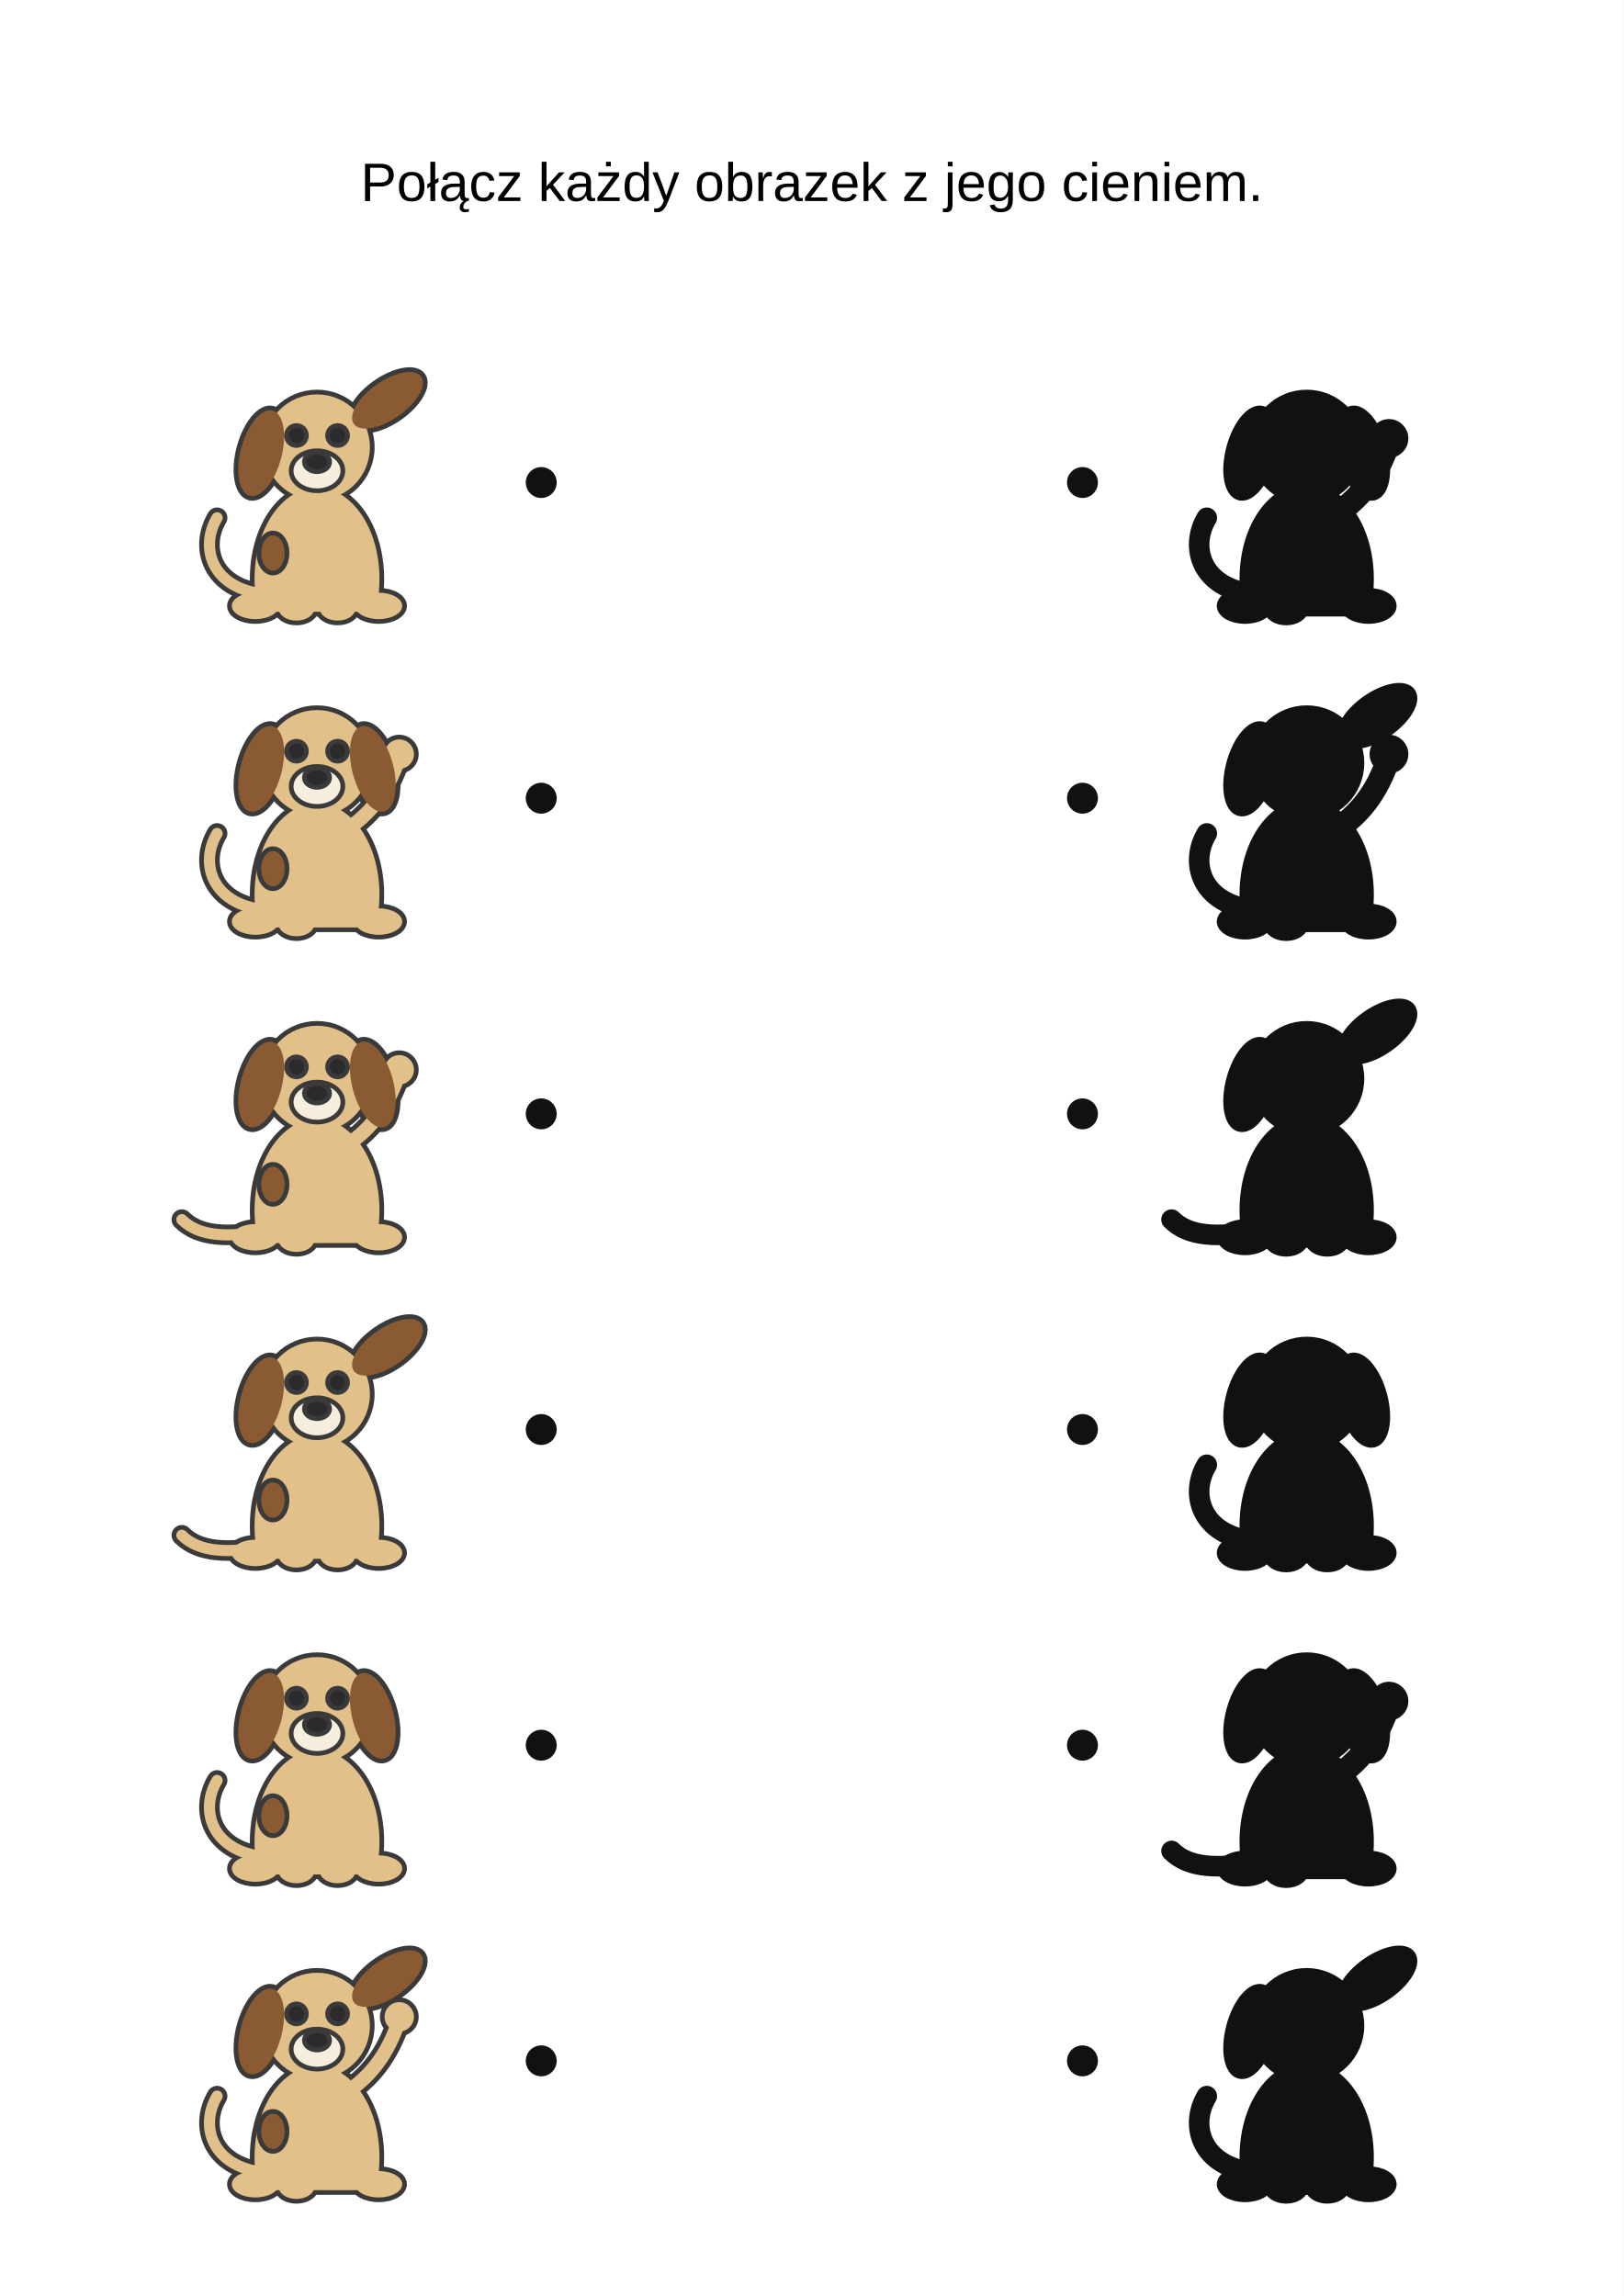
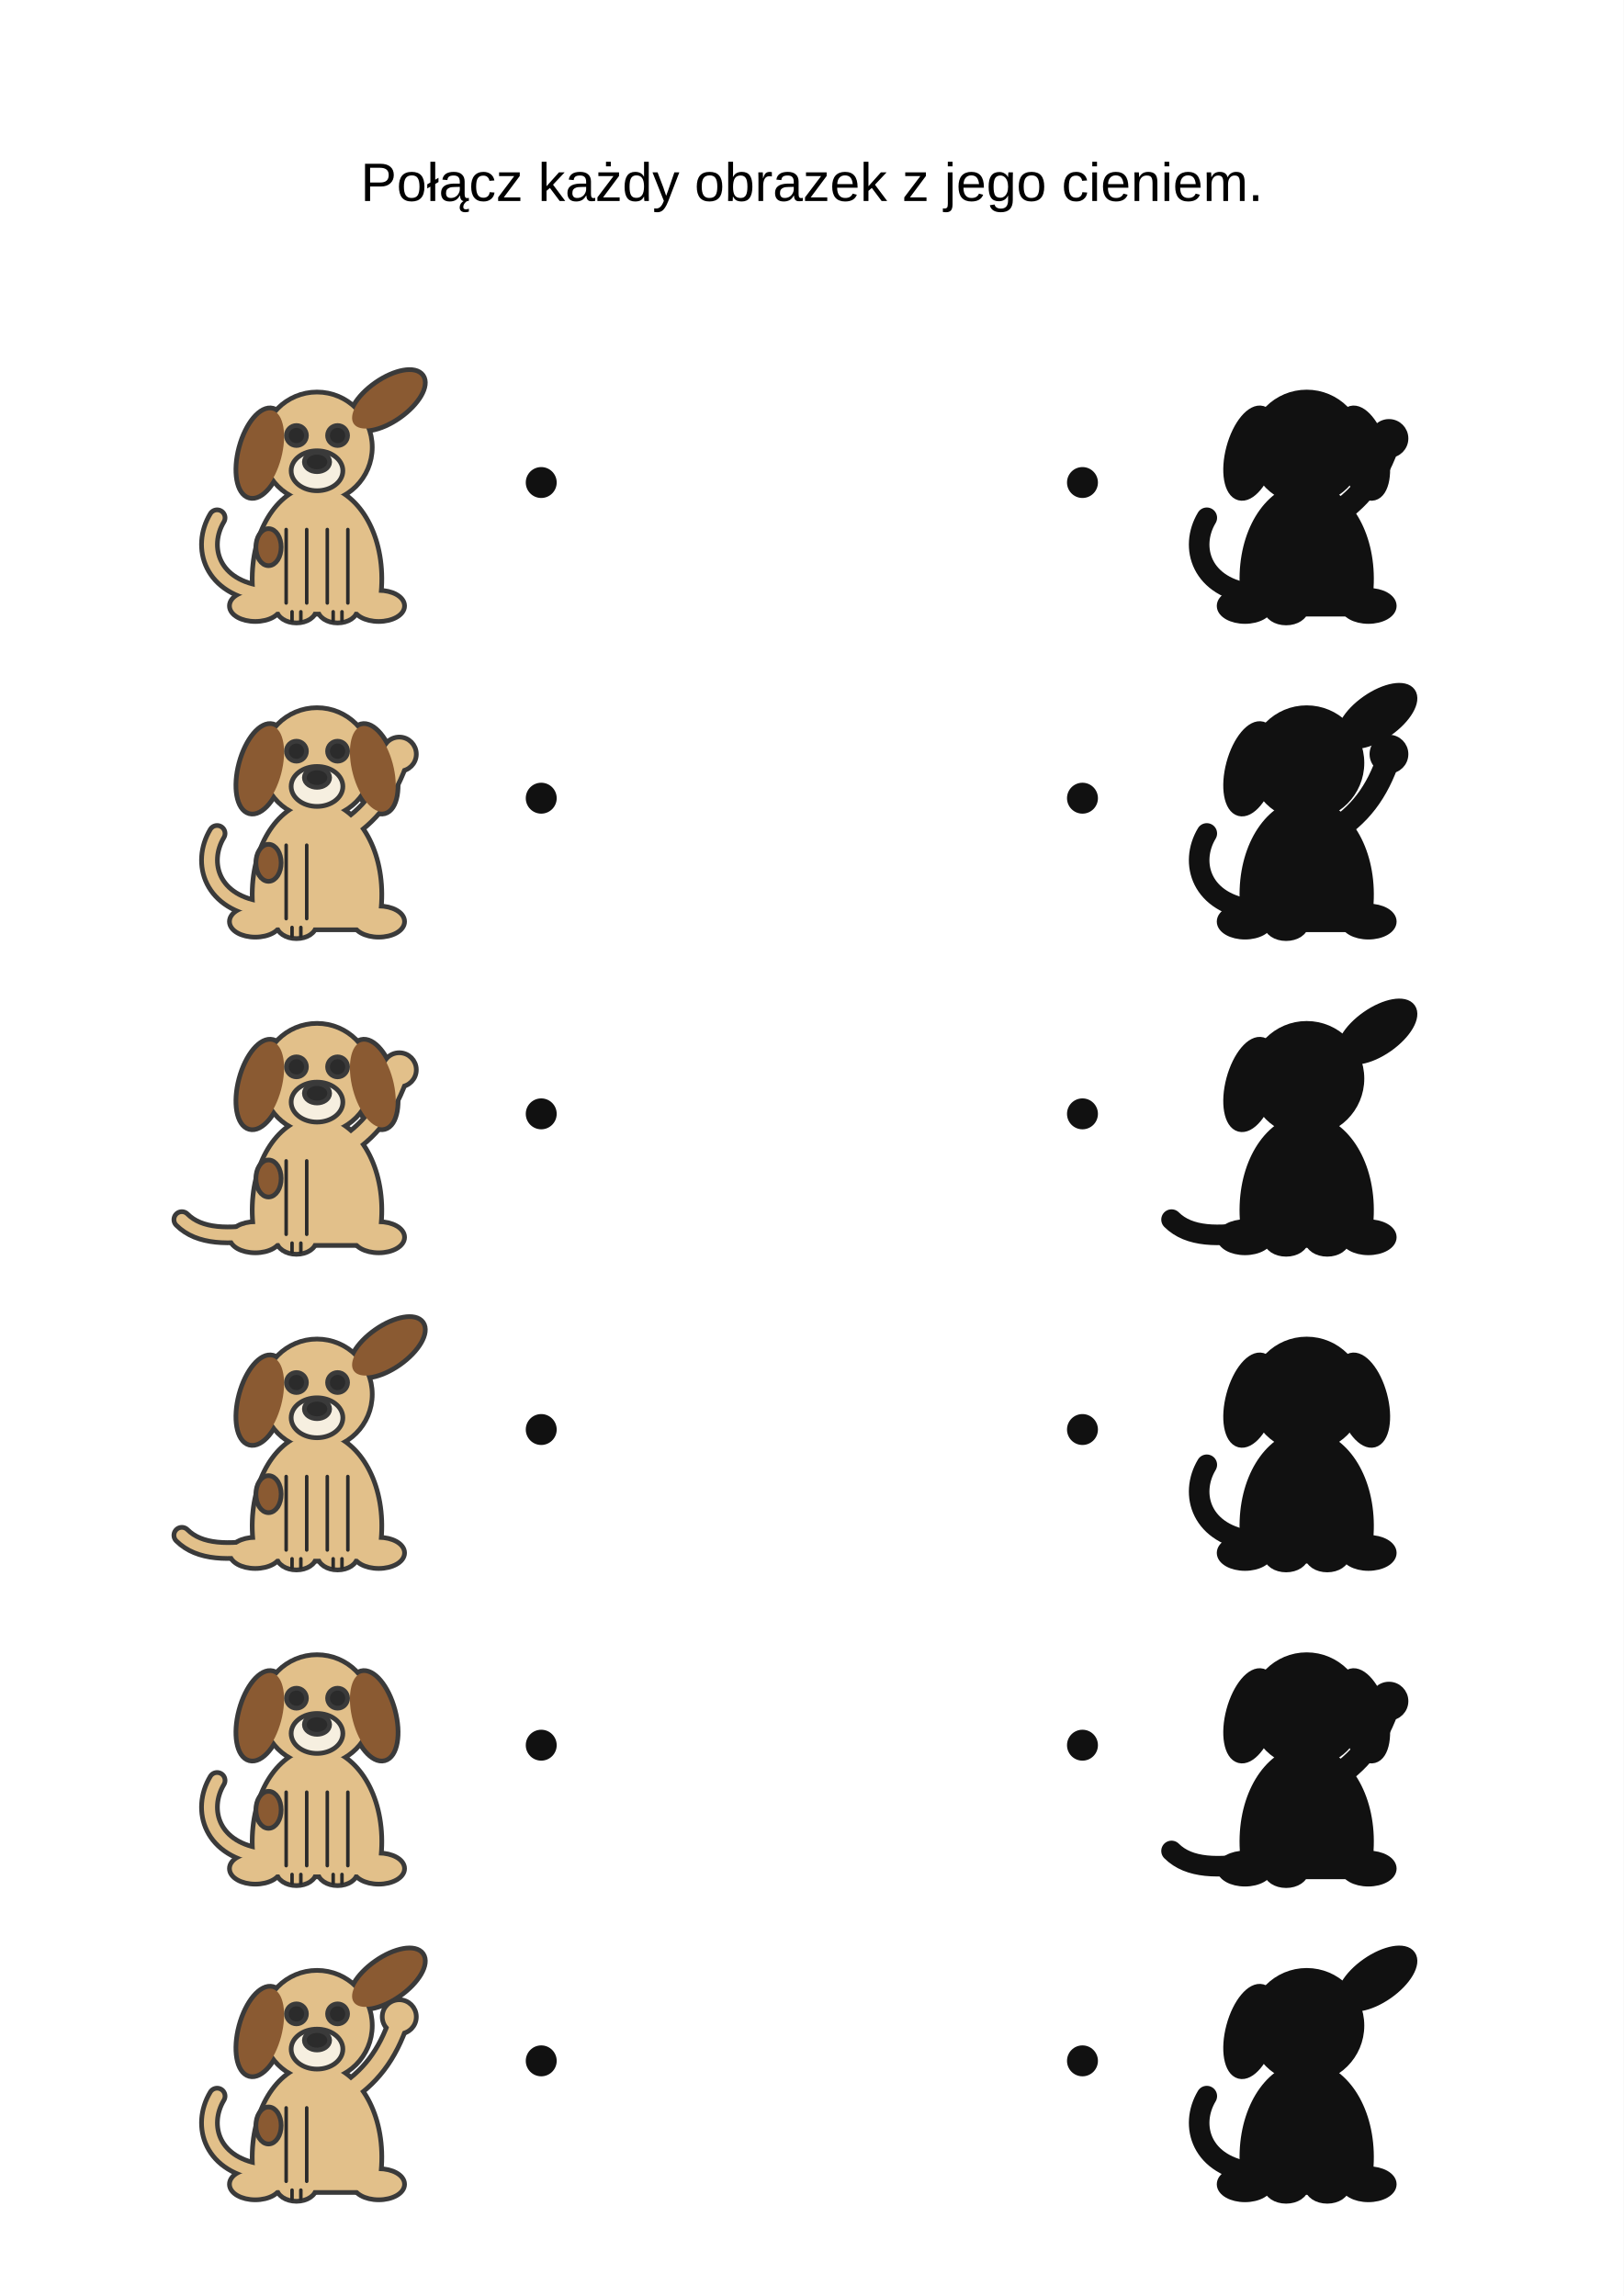
<svg xmlns="http://www.w3.org/2000/svg" width="210mm" height="297mm" viewBox="0 0 210 297">
  <rect x="0" y="0" width="210" height="297" fill="#fff" />
  <text x="105" y="26" font-family="Arial, Helvetica, sans-serif" font-size="7" text-anchor="middle">Połącz każdy obrazek z jego cieniem.</text>
  <g transform="translate(22 43.41667) scale(0.38)">
    <path d="M32 88 C14 86 10 72 16 62" fill="none" stroke="#3a3a3a" stroke-width="7" stroke-linecap="round" stroke-linejoin="round" />
    <ellipse cx="29" cy="92" rx="8" ry="4.5" transform="rotate(0 29 92)" fill="#3a3a3a" stroke="#3a3a3a" stroke-width="3.2" stroke-linejoin="round" />
    <ellipse cx="71" cy="92" rx="8" ry="4.5" transform="rotate(0 71 92)" fill="#3a3a3a" stroke="#3a3a3a" stroke-width="3.2" stroke-linejoin="round" />
    <path d="M30 94 C26 76 32 60 42 54 H58 C68 60 74 76 70 94 Z" fill="#3a3a3a" stroke="#3a3a3a" stroke-width="3.2" stroke-linejoin="round" />
    <path d="M44 64 L43 90" fill="none" stroke="#3a3a3a" stroke-width="7" stroke-linecap="round" stroke-linejoin="round" />
    <ellipse cx="43" cy="93" rx="6" ry="4" transform="rotate(0 43 93)" fill="#3a3a3a" stroke="#3a3a3a" stroke-width="3.2" stroke-linejoin="round" />
    <path d="M56 64 L57 90" fill="none" stroke="#3a3a3a" stroke-width="7" stroke-linecap="round" stroke-linejoin="round" />
    <ellipse cx="57" cy="93" rx="6" ry="4" transform="rotate(0 57 93)" fill="#3a3a3a" stroke="#3a3a3a" stroke-width="3.2" stroke-linejoin="round" />
    <circle cx="50" cy="38" r="18" fill="#3a3a3a" stroke="#3a3a3a" stroke-width="3.2" stroke-linejoin="round" />
    <ellipse cx="31" cy="40" rx="7" ry="15" transform="rotate(15 31 40)" fill="#3a3a3a" stroke="#3a3a3a" stroke-width="3.2" stroke-linejoin="round" />
    <ellipse cx="74" cy="22" rx="6.5" ry="14" transform="rotate(55 74 22)" fill="#3a3a3a" stroke="#3a3a3a" stroke-width="3.2" stroke-linejoin="round" />
    <path d="M32 88 C14 86 10 72 16 62" fill="none" stroke="#e2c08a" stroke-width="3.8" stroke-linecap="round" stroke-linejoin="round" />
    <ellipse cx="29" cy="92" rx="8" ry="4.5" transform="rotate(0 29 92)" fill="#e2c08a" />
    <ellipse cx="71" cy="92" rx="8" ry="4.5" transform="rotate(0 71 92)" fill="#e2c08a" />
    <path d="M30 94 C26 76 32 60 42 54 H58 C68 60 74 76 70 94 Z" fill="#e2c08a" />
    <path d="M44 64 L43 90" fill="none" stroke="#e2c08a" stroke-width="3.8" stroke-linecap="round" stroke-linejoin="round" />
    <ellipse cx="43" cy="93" rx="6" ry="4" transform="rotate(0 43 93)" fill="#e2c08a" />
    <path d="M56 64 L57 90" fill="none" stroke="#e2c08a" stroke-width="3.8" stroke-linecap="round" stroke-linejoin="round" />
    <ellipse cx="57" cy="93" rx="6" ry="4" transform="rotate(0 57 93)" fill="#e2c08a" />
    <circle cx="50" cy="38" r="18" fill="#e2c08a" />
    <ellipse cx="31" cy="40" rx="7" ry="15" transform="rotate(15 31 40)" fill="#8a5a32" />
    <ellipse cx="74" cy="22" rx="6.5" ry="14" transform="rotate(55 74 22)" fill="#8a5a32" />
-     <ellipse cx="35" cy="74" rx="4" ry="6" transform="rotate(0 35 74)" fill="#3a3a3a" stroke="#3a3a3a" stroke-width="3.2" stroke-linejoin="round" />
-     <ellipse cx="35" cy="74" rx="4" ry="6" transform="rotate(0 35 74)" fill="#8a5a32" />
+     <ellipse cx="33.5" cy="72" rx="3.5" ry="5.5" transform="rotate(0 33.5 72)" fill="#3a3a3a" stroke="#3a3a3a" stroke-width="3.2" stroke-linejoin="round" />
+     <ellipse cx="33.5" cy="72" rx="3.5" ry="5.5" transform="rotate(0 33.5 72)" fill="#8a5a32" />
+     <path d="M39.5 66 L39.5 91 M46.5 66 L46.5 91 M41.5 94 L41.5 97 M44.5 94 L44.5 97" fill="none" stroke="#2b2b2b" stroke-width="1.2" stroke-linecap="round" stroke-linejoin="round" />
+     <path d="M53.5 66 L53.5 91 M60.5 66 L60.5 91 M55.5 94 L55.5 97 M58.5 94 L58.5 97" fill="none" stroke="#2b2b2b" stroke-width="1.2" stroke-linecap="round" stroke-linejoin="round" />
    <ellipse cx="50" cy="46" rx="8" ry="6" transform="rotate(0 50 46)" fill="#3a3a3a" stroke="#3a3a3a" stroke-width="3.2" stroke-linejoin="round" />
    <ellipse cx="50" cy="46" rx="8" ry="6" transform="rotate(0 50 46)" fill="#f6efe0" />
    <ellipse cx="50" cy="43" rx="3.5" ry="2.5" transform="rotate(0 50 43)" fill="#3a3a3a" stroke="#3a3a3a" stroke-width="3.2" stroke-linejoin="round" />
    <ellipse cx="50" cy="43" rx="3.5" ry="2.5" transform="rotate(0 50 43)" fill="#2b2b2b" />
    <circle cx="43" cy="34" r="2.6" fill="#3a3a3a" stroke="#3a3a3a" stroke-width="3.2" stroke-linejoin="round" />
    <circle cx="43" cy="34" r="2.6" fill="#2b2b2b" />
    <circle cx="57" cy="34" r="2.6" fill="#3a3a3a" stroke="#3a3a3a" stroke-width="3.2" stroke-linejoin="round" />
    <circle cx="57" cy="34" r="2.6" fill="#2b2b2b" />
  </g>
  <circle cx="70" cy="62.417" r="2" fill="#111" />
  <g transform="translate(150 43.41667) scale(0.38)">
    <path d="M32 88 C14 86 10 72 16 62" fill="none" stroke="#111111" stroke-width="7" stroke-linecap="round" stroke-linejoin="round" />
    <path d="M58 62 C68 56 74 48 78 36" fill="none" stroke="#111111" stroke-width="8" stroke-linecap="round" stroke-linejoin="round" />
    <circle cx="78" cy="35" r="5" fill="#111111" stroke="#111111" stroke-width="3.2" stroke-linejoin="round" />
    <ellipse cx="29" cy="92" rx="8" ry="4.5" transform="rotate(0 29 92)" fill="#111111" stroke="#111111" stroke-width="3.2" stroke-linejoin="round" />
    <ellipse cx="71" cy="92" rx="8" ry="4.5" transform="rotate(0 71 92)" fill="#111111" stroke="#111111" stroke-width="3.2" stroke-linejoin="round" />
    <path d="M30 94 C26 76 32 60 42 54 H58 C68 60 74 76 70 94 Z" fill="#111111" stroke="#111111" stroke-width="3.2" stroke-linejoin="round" />
    <path d="M44 64 L43 90" fill="none" stroke="#111111" stroke-width="7" stroke-linecap="round" stroke-linejoin="round" />
    <ellipse cx="43" cy="93" rx="6" ry="4" transform="rotate(0 43 93)" fill="#111111" stroke="#111111" stroke-width="3.2" stroke-linejoin="round" />
    <circle cx="50" cy="38" r="18" fill="#111111" stroke="#111111" stroke-width="3.2" stroke-linejoin="round" />
    <ellipse cx="31" cy="40" rx="7" ry="15" transform="rotate(15 31 40)" fill="#111111" stroke="#111111" stroke-width="3.2" stroke-linejoin="round" />
    <ellipse cx="69" cy="40" rx="7" ry="15" transform="rotate(-15 69 40)" fill="#111111" stroke="#111111" stroke-width="3.2" stroke-linejoin="round" />
  </g>
  <circle cx="140" cy="62.417" r="2" fill="#111" />
  <g transform="translate(22 84.25) scale(0.38)">
    <path d="M32 88 C14 86 10 72 16 62" fill="none" stroke="#3a3a3a" stroke-width="7" stroke-linecap="round" stroke-linejoin="round" />
    <path d="M58 62 C68 56 74 48 78 36" fill="none" stroke="#3a3a3a" stroke-width="8" stroke-linecap="round" stroke-linejoin="round" />
    <circle cx="78" cy="35" r="5" fill="#3a3a3a" stroke="#3a3a3a" stroke-width="3.2" stroke-linejoin="round" />
    <ellipse cx="29" cy="92" rx="8" ry="4.5" transform="rotate(0 29 92)" fill="#3a3a3a" stroke="#3a3a3a" stroke-width="3.2" stroke-linejoin="round" />
    <ellipse cx="71" cy="92" rx="8" ry="4.5" transform="rotate(0 71 92)" fill="#3a3a3a" stroke="#3a3a3a" stroke-width="3.2" stroke-linejoin="round" />
    <path d="M30 94 C26 76 32 60 42 54 H58 C68 60 74 76 70 94 Z" fill="#3a3a3a" stroke="#3a3a3a" stroke-width="3.2" stroke-linejoin="round" />
    <path d="M44 64 L43 90" fill="none" stroke="#3a3a3a" stroke-width="7" stroke-linecap="round" stroke-linejoin="round" />
    <ellipse cx="43" cy="93" rx="6" ry="4" transform="rotate(0 43 93)" fill="#3a3a3a" stroke="#3a3a3a" stroke-width="3.2" stroke-linejoin="round" />
    <circle cx="50" cy="38" r="18" fill="#3a3a3a" stroke="#3a3a3a" stroke-width="3.2" stroke-linejoin="round" />
    <ellipse cx="31" cy="40" rx="7" ry="15" transform="rotate(15 31 40)" fill="#3a3a3a" stroke="#3a3a3a" stroke-width="3.2" stroke-linejoin="round" />
    <ellipse cx="69" cy="40" rx="7" ry="15" transform="rotate(-15 69 40)" fill="#3a3a3a" stroke="#3a3a3a" stroke-width="3.2" stroke-linejoin="round" />
    <path d="M32 88 C14 86 10 72 16 62" fill="none" stroke="#e2c08a" stroke-width="3.8" stroke-linecap="round" stroke-linejoin="round" />
    <path d="M58 62 C68 56 74 48 78 36" fill="none" stroke="#e2c08a" stroke-width="4.8" stroke-linecap="round" stroke-linejoin="round" />
    <circle cx="78" cy="35" r="5" fill="#e2c08a" />
    <ellipse cx="29" cy="92" rx="8" ry="4.5" transform="rotate(0 29 92)" fill="#e2c08a" />
    <ellipse cx="71" cy="92" rx="8" ry="4.5" transform="rotate(0 71 92)" fill="#e2c08a" />
    <path d="M30 94 C26 76 32 60 42 54 H58 C68 60 74 76 70 94 Z" fill="#e2c08a" />
    <path d="M44 64 L43 90" fill="none" stroke="#e2c08a" stroke-width="3.8" stroke-linecap="round" stroke-linejoin="round" />
    <ellipse cx="43" cy="93" rx="6" ry="4" transform="rotate(0 43 93)" fill="#e2c08a" />
    <circle cx="50" cy="38" r="18" fill="#e2c08a" />
    <ellipse cx="31" cy="40" rx="7" ry="15" transform="rotate(15 31 40)" fill="#8a5a32" />
    <ellipse cx="69" cy="40" rx="7" ry="15" transform="rotate(-15 69 40)" fill="#8a5a32" />
-     <ellipse cx="35" cy="74" rx="4" ry="6" transform="rotate(0 35 74)" fill="#3a3a3a" stroke="#3a3a3a" stroke-width="3.2" stroke-linejoin="round" />
-     <ellipse cx="35" cy="74" rx="4" ry="6" transform="rotate(0 35 74)" fill="#8a5a32" />
+     <ellipse cx="33.5" cy="72" rx="3.5" ry="5.5" transform="rotate(0 33.5 72)" fill="#3a3a3a" stroke="#3a3a3a" stroke-width="3.2" stroke-linejoin="round" />
+     <ellipse cx="33.5" cy="72" rx="3.5" ry="5.5" transform="rotate(0 33.5 72)" fill="#8a5a32" />
+     <path d="M39.5 66 L39.5 91 M46.5 66 L46.5 91 M41.5 94 L41.5 97 M44.5 94 L44.5 97" fill="none" stroke="#2b2b2b" stroke-width="1.2" stroke-linecap="round" stroke-linejoin="round" />
    <ellipse cx="50" cy="46" rx="8" ry="6" transform="rotate(0 50 46)" fill="#3a3a3a" stroke="#3a3a3a" stroke-width="3.2" stroke-linejoin="round" />
    <ellipse cx="50" cy="46" rx="8" ry="6" transform="rotate(0 50 46)" fill="#f6efe0" />
    <ellipse cx="50" cy="43" rx="3.5" ry="2.5" transform="rotate(0 50 43)" fill="#3a3a3a" stroke="#3a3a3a" stroke-width="3.2" stroke-linejoin="round" />
    <ellipse cx="50" cy="43" rx="3.5" ry="2.5" transform="rotate(0 50 43)" fill="#2b2b2b" />
    <circle cx="43" cy="34" r="2.6" fill="#3a3a3a" stroke="#3a3a3a" stroke-width="3.2" stroke-linejoin="round" />
    <circle cx="43" cy="34" r="2.6" fill="#2b2b2b" />
    <circle cx="57" cy="34" r="2.6" fill="#3a3a3a" stroke="#3a3a3a" stroke-width="3.2" stroke-linejoin="round" />
    <circle cx="57" cy="34" r="2.6" fill="#2b2b2b" />
  </g>
  <circle cx="70" cy="103.25" r="2" fill="#111" />
  <g transform="translate(150 84.25) scale(0.38)">
    <path d="M32 88 C14 86 10 72 16 62" fill="none" stroke="#111111" stroke-width="7" stroke-linecap="round" stroke-linejoin="round" />
    <path d="M58 62 C68 56 74 48 78 36" fill="none" stroke="#111111" stroke-width="8" stroke-linecap="round" stroke-linejoin="round" />
    <circle cx="78" cy="35" r="5" fill="#111111" stroke="#111111" stroke-width="3.2" stroke-linejoin="round" />
    <ellipse cx="29" cy="92" rx="8" ry="4.5" transform="rotate(0 29 92)" fill="#111111" stroke="#111111" stroke-width="3.2" stroke-linejoin="round" />
    <ellipse cx="71" cy="92" rx="8" ry="4.5" transform="rotate(0 71 92)" fill="#111111" stroke="#111111" stroke-width="3.2" stroke-linejoin="round" />
    <path d="M30 94 C26 76 32 60 42 54 H58 C68 60 74 76 70 94 Z" fill="#111111" stroke="#111111" stroke-width="3.2" stroke-linejoin="round" />
    <path d="M44 64 L43 90" fill="none" stroke="#111111" stroke-width="7" stroke-linecap="round" stroke-linejoin="round" />
    <ellipse cx="43" cy="93" rx="6" ry="4" transform="rotate(0 43 93)" fill="#111111" stroke="#111111" stroke-width="3.2" stroke-linejoin="round" />
    <circle cx="50" cy="38" r="18" fill="#111111" stroke="#111111" stroke-width="3.2" stroke-linejoin="round" />
    <ellipse cx="31" cy="40" rx="7" ry="15" transform="rotate(15 31 40)" fill="#111111" stroke="#111111" stroke-width="3.2" stroke-linejoin="round" />
    <ellipse cx="74" cy="22" rx="6.5" ry="14" transform="rotate(55 74 22)" fill="#111111" stroke="#111111" stroke-width="3.2" stroke-linejoin="round" />
  </g>
  <circle cx="140" cy="103.25" r="2" fill="#111" />
  <g transform="translate(22 125.0833) scale(0.38)">
    <path d="M32 90 C20 92 10 92 4 86" fill="none" stroke="#3a3a3a" stroke-width="7" stroke-linecap="round" stroke-linejoin="round" />
    <path d="M58 62 C68 56 74 48 78 36" fill="none" stroke="#3a3a3a" stroke-width="8" stroke-linecap="round" stroke-linejoin="round" />
    <circle cx="78" cy="35" r="5" fill="#3a3a3a" stroke="#3a3a3a" stroke-width="3.2" stroke-linejoin="round" />
    <ellipse cx="29" cy="92" rx="8" ry="4.5" transform="rotate(0 29 92)" fill="#3a3a3a" stroke="#3a3a3a" stroke-width="3.2" stroke-linejoin="round" />
    <ellipse cx="71" cy="92" rx="8" ry="4.5" transform="rotate(0 71 92)" fill="#3a3a3a" stroke="#3a3a3a" stroke-width="3.2" stroke-linejoin="round" />
    <path d="M30 94 C26 76 32 60 42 54 H58 C68 60 74 76 70 94 Z" fill="#3a3a3a" stroke="#3a3a3a" stroke-width="3.2" stroke-linejoin="round" />
    <path d="M44 64 L43 90" fill="none" stroke="#3a3a3a" stroke-width="7" stroke-linecap="round" stroke-linejoin="round" />
    <ellipse cx="43" cy="93" rx="6" ry="4" transform="rotate(0 43 93)" fill="#3a3a3a" stroke="#3a3a3a" stroke-width="3.2" stroke-linejoin="round" />
    <circle cx="50" cy="38" r="18" fill="#3a3a3a" stroke="#3a3a3a" stroke-width="3.2" stroke-linejoin="round" />
    <ellipse cx="31" cy="40" rx="7" ry="15" transform="rotate(15 31 40)" fill="#3a3a3a" stroke="#3a3a3a" stroke-width="3.2" stroke-linejoin="round" />
    <ellipse cx="69" cy="40" rx="7" ry="15" transform="rotate(-15 69 40)" fill="#3a3a3a" stroke="#3a3a3a" stroke-width="3.2" stroke-linejoin="round" />
    <path d="M32 90 C20 92 10 92 4 86" fill="none" stroke="#e2c08a" stroke-width="3.8" stroke-linecap="round" stroke-linejoin="round" />
    <path d="M58 62 C68 56 74 48 78 36" fill="none" stroke="#e2c08a" stroke-width="4.8" stroke-linecap="round" stroke-linejoin="round" />
    <circle cx="78" cy="35" r="5" fill="#e2c08a" />
    <ellipse cx="29" cy="92" rx="8" ry="4.5" transform="rotate(0 29 92)" fill="#e2c08a" />
    <ellipse cx="71" cy="92" rx="8" ry="4.5" transform="rotate(0 71 92)" fill="#e2c08a" />
    <path d="M30 94 C26 76 32 60 42 54 H58 C68 60 74 76 70 94 Z" fill="#e2c08a" />
    <path d="M44 64 L43 90" fill="none" stroke="#e2c08a" stroke-width="3.8" stroke-linecap="round" stroke-linejoin="round" />
    <ellipse cx="43" cy="93" rx="6" ry="4" transform="rotate(0 43 93)" fill="#e2c08a" />
    <circle cx="50" cy="38" r="18" fill="#e2c08a" />
    <ellipse cx="31" cy="40" rx="7" ry="15" transform="rotate(15 31 40)" fill="#8a5a32" />
    <ellipse cx="69" cy="40" rx="7" ry="15" transform="rotate(-15 69 40)" fill="#8a5a32" />
-     <ellipse cx="35" cy="74" rx="4" ry="6" transform="rotate(0 35 74)" fill="#3a3a3a" stroke="#3a3a3a" stroke-width="3.2" stroke-linejoin="round" />
-     <ellipse cx="35" cy="74" rx="4" ry="6" transform="rotate(0 35 74)" fill="#8a5a32" />
+     <ellipse cx="33.5" cy="72" rx="3.5" ry="5.5" transform="rotate(0 33.5 72)" fill="#3a3a3a" stroke="#3a3a3a" stroke-width="3.2" stroke-linejoin="round" />
+     <ellipse cx="33.5" cy="72" rx="3.5" ry="5.5" transform="rotate(0 33.5 72)" fill="#8a5a32" />
+     <path d="M39.5 66 L39.5 91 M46.5 66 L46.5 91 M41.5 94 L41.5 97 M44.5 94 L44.5 97" fill="none" stroke="#2b2b2b" stroke-width="1.2" stroke-linecap="round" stroke-linejoin="round" />
    <ellipse cx="50" cy="46" rx="8" ry="6" transform="rotate(0 50 46)" fill="#3a3a3a" stroke="#3a3a3a" stroke-width="3.2" stroke-linejoin="round" />
    <ellipse cx="50" cy="46" rx="8" ry="6" transform="rotate(0 50 46)" fill="#f6efe0" />
    <ellipse cx="50" cy="43" rx="3.5" ry="2.5" transform="rotate(0 50 43)" fill="#3a3a3a" stroke="#3a3a3a" stroke-width="3.2" stroke-linejoin="round" />
    <ellipse cx="50" cy="43" rx="3.5" ry="2.5" transform="rotate(0 50 43)" fill="#2b2b2b" />
    <circle cx="43" cy="34" r="2.6" fill="#3a3a3a" stroke="#3a3a3a" stroke-width="3.2" stroke-linejoin="round" />
    <circle cx="43" cy="34" r="2.6" fill="#2b2b2b" />
    <circle cx="57" cy="34" r="2.6" fill="#3a3a3a" stroke="#3a3a3a" stroke-width="3.2" stroke-linejoin="round" />
    <circle cx="57" cy="34" r="2.6" fill="#2b2b2b" />
  </g>
  <circle cx="70" cy="144.083" r="2" fill="#111" />
  <g transform="translate(150 125.0833) scale(0.38)">
    <path d="M32 90 C20 92 10 92 4 86" fill="none" stroke="#111111" stroke-width="7" stroke-linecap="round" stroke-linejoin="round" />
    <ellipse cx="29" cy="92" rx="8" ry="4.5" transform="rotate(0 29 92)" fill="#111111" stroke="#111111" stroke-width="3.2" stroke-linejoin="round" />
    <ellipse cx="71" cy="92" rx="8" ry="4.5" transform="rotate(0 71 92)" fill="#111111" stroke="#111111" stroke-width="3.2" stroke-linejoin="round" />
    <path d="M30 94 C26 76 32 60 42 54 H58 C68 60 74 76 70 94 Z" fill="#111111" stroke="#111111" stroke-width="3.2" stroke-linejoin="round" />
    <path d="M44 64 L43 90" fill="none" stroke="#111111" stroke-width="7" stroke-linecap="round" stroke-linejoin="round" />
    <ellipse cx="43" cy="93" rx="6" ry="4" transform="rotate(0 43 93)" fill="#111111" stroke="#111111" stroke-width="3.2" stroke-linejoin="round" />
    <path d="M56 64 L57 90" fill="none" stroke="#111111" stroke-width="7" stroke-linecap="round" stroke-linejoin="round" />
    <ellipse cx="57" cy="93" rx="6" ry="4" transform="rotate(0 57 93)" fill="#111111" stroke="#111111" stroke-width="3.2" stroke-linejoin="round" />
    <circle cx="50" cy="38" r="18" fill="#111111" stroke="#111111" stroke-width="3.2" stroke-linejoin="round" />
    <ellipse cx="31" cy="40" rx="7" ry="15" transform="rotate(15 31 40)" fill="#111111" stroke="#111111" stroke-width="3.2" stroke-linejoin="round" />
    <ellipse cx="74" cy="22" rx="6.5" ry="14" transform="rotate(55 74 22)" fill="#111111" stroke="#111111" stroke-width="3.2" stroke-linejoin="round" />
  </g>
  <circle cx="140" cy="144.083" r="2" fill="#111" />
  <g transform="translate(22 165.9167) scale(0.38)">
    <path d="M32 90 C20 92 10 92 4 86" fill="none" stroke="#3a3a3a" stroke-width="7" stroke-linecap="round" stroke-linejoin="round" />
    <ellipse cx="29" cy="92" rx="8" ry="4.5" transform="rotate(0 29 92)" fill="#3a3a3a" stroke="#3a3a3a" stroke-width="3.2" stroke-linejoin="round" />
    <ellipse cx="71" cy="92" rx="8" ry="4.5" transform="rotate(0 71 92)" fill="#3a3a3a" stroke="#3a3a3a" stroke-width="3.2" stroke-linejoin="round" />
    <path d="M30 94 C26 76 32 60 42 54 H58 C68 60 74 76 70 94 Z" fill="#3a3a3a" stroke="#3a3a3a" stroke-width="3.2" stroke-linejoin="round" />
    <path d="M44 64 L43 90" fill="none" stroke="#3a3a3a" stroke-width="7" stroke-linecap="round" stroke-linejoin="round" />
    <ellipse cx="43" cy="93" rx="6" ry="4" transform="rotate(0 43 93)" fill="#3a3a3a" stroke="#3a3a3a" stroke-width="3.2" stroke-linejoin="round" />
    <path d="M56 64 L57 90" fill="none" stroke="#3a3a3a" stroke-width="7" stroke-linecap="round" stroke-linejoin="round" />
    <ellipse cx="57" cy="93" rx="6" ry="4" transform="rotate(0 57 93)" fill="#3a3a3a" stroke="#3a3a3a" stroke-width="3.2" stroke-linejoin="round" />
    <circle cx="50" cy="38" r="18" fill="#3a3a3a" stroke="#3a3a3a" stroke-width="3.2" stroke-linejoin="round" />
    <ellipse cx="31" cy="40" rx="7" ry="15" transform="rotate(15 31 40)" fill="#3a3a3a" stroke="#3a3a3a" stroke-width="3.2" stroke-linejoin="round" />
    <ellipse cx="74" cy="22" rx="6.5" ry="14" transform="rotate(55 74 22)" fill="#3a3a3a" stroke="#3a3a3a" stroke-width="3.2" stroke-linejoin="round" />
    <path d="M32 90 C20 92 10 92 4 86" fill="none" stroke="#e2c08a" stroke-width="3.8" stroke-linecap="round" stroke-linejoin="round" />
    <ellipse cx="29" cy="92" rx="8" ry="4.5" transform="rotate(0 29 92)" fill="#e2c08a" />
    <ellipse cx="71" cy="92" rx="8" ry="4.5" transform="rotate(0 71 92)" fill="#e2c08a" />
    <path d="M30 94 C26 76 32 60 42 54 H58 C68 60 74 76 70 94 Z" fill="#e2c08a" />
    <path d="M44 64 L43 90" fill="none" stroke="#e2c08a" stroke-width="3.8" stroke-linecap="round" stroke-linejoin="round" />
    <ellipse cx="43" cy="93" rx="6" ry="4" transform="rotate(0 43 93)" fill="#e2c08a" />
    <path d="M56 64 L57 90" fill="none" stroke="#e2c08a" stroke-width="3.8" stroke-linecap="round" stroke-linejoin="round" />
    <ellipse cx="57" cy="93" rx="6" ry="4" transform="rotate(0 57 93)" fill="#e2c08a" />
    <circle cx="50" cy="38" r="18" fill="#e2c08a" />
    <ellipse cx="31" cy="40" rx="7" ry="15" transform="rotate(15 31 40)" fill="#8a5a32" />
    <ellipse cx="74" cy="22" rx="6.5" ry="14" transform="rotate(55 74 22)" fill="#8a5a32" />
-     <ellipse cx="35" cy="74" rx="4" ry="6" transform="rotate(0 35 74)" fill="#3a3a3a" stroke="#3a3a3a" stroke-width="3.2" stroke-linejoin="round" />
-     <ellipse cx="35" cy="74" rx="4" ry="6" transform="rotate(0 35 74)" fill="#8a5a32" />
+     <ellipse cx="33.5" cy="72" rx="3.5" ry="5.5" transform="rotate(0 33.5 72)" fill="#3a3a3a" stroke="#3a3a3a" stroke-width="3.2" stroke-linejoin="round" />
+     <ellipse cx="33.5" cy="72" rx="3.5" ry="5.5" transform="rotate(0 33.5 72)" fill="#8a5a32" />
+     <path d="M39.5 66 L39.5 91 M46.5 66 L46.5 91 M41.5 94 L41.5 97 M44.5 94 L44.5 97" fill="none" stroke="#2b2b2b" stroke-width="1.2" stroke-linecap="round" stroke-linejoin="round" />
+     <path d="M53.5 66 L53.5 91 M60.5 66 L60.5 91 M55.5 94 L55.5 97 M58.5 94 L58.5 97" fill="none" stroke="#2b2b2b" stroke-width="1.2" stroke-linecap="round" stroke-linejoin="round" />
    <ellipse cx="50" cy="46" rx="8" ry="6" transform="rotate(0 50 46)" fill="#3a3a3a" stroke="#3a3a3a" stroke-width="3.2" stroke-linejoin="round" />
    <ellipse cx="50" cy="46" rx="8" ry="6" transform="rotate(0 50 46)" fill="#f6efe0" />
    <ellipse cx="50" cy="43" rx="3.5" ry="2.5" transform="rotate(0 50 43)" fill="#3a3a3a" stroke="#3a3a3a" stroke-width="3.2" stroke-linejoin="round" />
    <ellipse cx="50" cy="43" rx="3.5" ry="2.5" transform="rotate(0 50 43)" fill="#2b2b2b" />
    <circle cx="43" cy="34" r="2.6" fill="#3a3a3a" stroke="#3a3a3a" stroke-width="3.2" stroke-linejoin="round" />
    <circle cx="43" cy="34" r="2.6" fill="#2b2b2b" />
    <circle cx="57" cy="34" r="2.6" fill="#3a3a3a" stroke="#3a3a3a" stroke-width="3.2" stroke-linejoin="round" />
    <circle cx="57" cy="34" r="2.6" fill="#2b2b2b" />
  </g>
  <circle cx="70" cy="184.917" r="2" fill="#111" />
  <g transform="translate(150 165.9167) scale(0.38)">
    <path d="M32 88 C14 86 10 72 16 62" fill="none" stroke="#111111" stroke-width="7" stroke-linecap="round" stroke-linejoin="round" />
    <ellipse cx="29" cy="92" rx="8" ry="4.5" transform="rotate(0 29 92)" fill="#111111" stroke="#111111" stroke-width="3.2" stroke-linejoin="round" />
    <ellipse cx="71" cy="92" rx="8" ry="4.5" transform="rotate(0 71 92)" fill="#111111" stroke="#111111" stroke-width="3.2" stroke-linejoin="round" />
    <path d="M30 94 C26 76 32 60 42 54 H58 C68 60 74 76 70 94 Z" fill="#111111" stroke="#111111" stroke-width="3.2" stroke-linejoin="round" />
    <path d="M44 64 L43 90" fill="none" stroke="#111111" stroke-width="7" stroke-linecap="round" stroke-linejoin="round" />
    <ellipse cx="43" cy="93" rx="6" ry="4" transform="rotate(0 43 93)" fill="#111111" stroke="#111111" stroke-width="3.2" stroke-linejoin="round" />
    <path d="M56 64 L57 90" fill="none" stroke="#111111" stroke-width="7" stroke-linecap="round" stroke-linejoin="round" />
    <ellipse cx="57" cy="93" rx="6" ry="4" transform="rotate(0 57 93)" fill="#111111" stroke="#111111" stroke-width="3.2" stroke-linejoin="round" />
    <circle cx="50" cy="38" r="18" fill="#111111" stroke="#111111" stroke-width="3.2" stroke-linejoin="round" />
    <ellipse cx="31" cy="40" rx="7" ry="15" transform="rotate(15 31 40)" fill="#111111" stroke="#111111" stroke-width="3.2" stroke-linejoin="round" />
    <ellipse cx="69" cy="40" rx="7" ry="15" transform="rotate(-15 69 40)" fill="#111111" stroke="#111111" stroke-width="3.2" stroke-linejoin="round" />
  </g>
  <circle cx="140" cy="184.917" r="2" fill="#111" />
  <g transform="translate(22 206.75) scale(0.38)">
    <path d="M32 88 C14 86 10 72 16 62" fill="none" stroke="#3a3a3a" stroke-width="7" stroke-linecap="round" stroke-linejoin="round" />
    <ellipse cx="29" cy="92" rx="8" ry="4.5" transform="rotate(0 29 92)" fill="#3a3a3a" stroke="#3a3a3a" stroke-width="3.2" stroke-linejoin="round" />
    <ellipse cx="71" cy="92" rx="8" ry="4.5" transform="rotate(0 71 92)" fill="#3a3a3a" stroke="#3a3a3a" stroke-width="3.2" stroke-linejoin="round" />
    <path d="M30 94 C26 76 32 60 42 54 H58 C68 60 74 76 70 94 Z" fill="#3a3a3a" stroke="#3a3a3a" stroke-width="3.2" stroke-linejoin="round" />
    <path d="M44 64 L43 90" fill="none" stroke="#3a3a3a" stroke-width="7" stroke-linecap="round" stroke-linejoin="round" />
    <ellipse cx="43" cy="93" rx="6" ry="4" transform="rotate(0 43 93)" fill="#3a3a3a" stroke="#3a3a3a" stroke-width="3.2" stroke-linejoin="round" />
    <path d="M56 64 L57 90" fill="none" stroke="#3a3a3a" stroke-width="7" stroke-linecap="round" stroke-linejoin="round" />
    <ellipse cx="57" cy="93" rx="6" ry="4" transform="rotate(0 57 93)" fill="#3a3a3a" stroke="#3a3a3a" stroke-width="3.2" stroke-linejoin="round" />
    <circle cx="50" cy="38" r="18" fill="#3a3a3a" stroke="#3a3a3a" stroke-width="3.2" stroke-linejoin="round" />
    <ellipse cx="31" cy="40" rx="7" ry="15" transform="rotate(15 31 40)" fill="#3a3a3a" stroke="#3a3a3a" stroke-width="3.2" stroke-linejoin="round" />
    <ellipse cx="69" cy="40" rx="7" ry="15" transform="rotate(-15 69 40)" fill="#3a3a3a" stroke="#3a3a3a" stroke-width="3.2" stroke-linejoin="round" />
    <path d="M32 88 C14 86 10 72 16 62" fill="none" stroke="#e2c08a" stroke-width="3.8" stroke-linecap="round" stroke-linejoin="round" />
    <ellipse cx="29" cy="92" rx="8" ry="4.5" transform="rotate(0 29 92)" fill="#e2c08a" />
    <ellipse cx="71" cy="92" rx="8" ry="4.5" transform="rotate(0 71 92)" fill="#e2c08a" />
    <path d="M30 94 C26 76 32 60 42 54 H58 C68 60 74 76 70 94 Z" fill="#e2c08a" />
    <path d="M44 64 L43 90" fill="none" stroke="#e2c08a" stroke-width="3.8" stroke-linecap="round" stroke-linejoin="round" />
    <ellipse cx="43" cy="93" rx="6" ry="4" transform="rotate(0 43 93)" fill="#e2c08a" />
    <path d="M56 64 L57 90" fill="none" stroke="#e2c08a" stroke-width="3.8" stroke-linecap="round" stroke-linejoin="round" />
    <ellipse cx="57" cy="93" rx="6" ry="4" transform="rotate(0 57 93)" fill="#e2c08a" />
    <circle cx="50" cy="38" r="18" fill="#e2c08a" />
    <ellipse cx="31" cy="40" rx="7" ry="15" transform="rotate(15 31 40)" fill="#8a5a32" />
    <ellipse cx="69" cy="40" rx="7" ry="15" transform="rotate(-15 69 40)" fill="#8a5a32" />
-     <ellipse cx="35" cy="74" rx="4" ry="6" transform="rotate(0 35 74)" fill="#3a3a3a" stroke="#3a3a3a" stroke-width="3.2" stroke-linejoin="round" />
-     <ellipse cx="35" cy="74" rx="4" ry="6" transform="rotate(0 35 74)" fill="#8a5a32" />
+     <ellipse cx="33.5" cy="72" rx="3.5" ry="5.5" transform="rotate(0 33.5 72)" fill="#3a3a3a" stroke="#3a3a3a" stroke-width="3.2" stroke-linejoin="round" />
+     <ellipse cx="33.5" cy="72" rx="3.5" ry="5.5" transform="rotate(0 33.5 72)" fill="#8a5a32" />
+     <path d="M39.5 66 L39.5 91 M46.5 66 L46.5 91 M41.5 94 L41.5 97 M44.5 94 L44.5 97" fill="none" stroke="#2b2b2b" stroke-width="1.2" stroke-linecap="round" stroke-linejoin="round" />
+     <path d="M53.5 66 L53.5 91 M60.5 66 L60.5 91 M55.5 94 L55.5 97 M58.5 94 L58.5 97" fill="none" stroke="#2b2b2b" stroke-width="1.2" stroke-linecap="round" stroke-linejoin="round" />
    <ellipse cx="50" cy="46" rx="8" ry="6" transform="rotate(0 50 46)" fill="#3a3a3a" stroke="#3a3a3a" stroke-width="3.2" stroke-linejoin="round" />
    <ellipse cx="50" cy="46" rx="8" ry="6" transform="rotate(0 50 46)" fill="#f6efe0" />
    <ellipse cx="50" cy="43" rx="3.5" ry="2.5" transform="rotate(0 50 43)" fill="#3a3a3a" stroke="#3a3a3a" stroke-width="3.2" stroke-linejoin="round" />
    <ellipse cx="50" cy="43" rx="3.5" ry="2.5" transform="rotate(0 50 43)" fill="#2b2b2b" />
    <circle cx="43" cy="34" r="2.6" fill="#3a3a3a" stroke="#3a3a3a" stroke-width="3.2" stroke-linejoin="round" />
    <circle cx="43" cy="34" r="2.6" fill="#2b2b2b" />
    <circle cx="57" cy="34" r="2.6" fill="#3a3a3a" stroke="#3a3a3a" stroke-width="3.2" stroke-linejoin="round" />
    <circle cx="57" cy="34" r="2.6" fill="#2b2b2b" />
  </g>
  <circle cx="70" cy="225.75" r="2" fill="#111" />
  <g transform="translate(150 206.75) scale(0.38)">
    <path d="M32 90 C20 92 10 92 4 86" fill="none" stroke="#111111" stroke-width="7" stroke-linecap="round" stroke-linejoin="round" />
    <path d="M58 62 C68 56 74 48 78 36" fill="none" stroke="#111111" stroke-width="8" stroke-linecap="round" stroke-linejoin="round" />
    <circle cx="78" cy="35" r="5" fill="#111111" stroke="#111111" stroke-width="3.2" stroke-linejoin="round" />
    <ellipse cx="29" cy="92" rx="8" ry="4.5" transform="rotate(0 29 92)" fill="#111111" stroke="#111111" stroke-width="3.2" stroke-linejoin="round" />
    <ellipse cx="71" cy="92" rx="8" ry="4.5" transform="rotate(0 71 92)" fill="#111111" stroke="#111111" stroke-width="3.2" stroke-linejoin="round" />
    <path d="M30 94 C26 76 32 60 42 54 H58 C68 60 74 76 70 94 Z" fill="#111111" stroke="#111111" stroke-width="3.2" stroke-linejoin="round" />
    <path d="M44 64 L43 90" fill="none" stroke="#111111" stroke-width="7" stroke-linecap="round" stroke-linejoin="round" />
    <ellipse cx="43" cy="93" rx="6" ry="4" transform="rotate(0 43 93)" fill="#111111" stroke="#111111" stroke-width="3.2" stroke-linejoin="round" />
    <circle cx="50" cy="38" r="18" fill="#111111" stroke="#111111" stroke-width="3.2" stroke-linejoin="round" />
    <ellipse cx="31" cy="40" rx="7" ry="15" transform="rotate(15 31 40)" fill="#111111" stroke="#111111" stroke-width="3.2" stroke-linejoin="round" />
    <ellipse cx="69" cy="40" rx="7" ry="15" transform="rotate(-15 69 40)" fill="#111111" stroke="#111111" stroke-width="3.2" stroke-linejoin="round" />
  </g>
  <circle cx="140" cy="225.75" r="2" fill="#111" />
  <g transform="translate(22 247.5833) scale(0.38)">
    <path d="M32 88 C14 86 10 72 16 62" fill="none" stroke="#3a3a3a" stroke-width="7" stroke-linecap="round" stroke-linejoin="round" />
    <path d="M58 62 C68 56 74 48 78 36" fill="none" stroke="#3a3a3a" stroke-width="8" stroke-linecap="round" stroke-linejoin="round" />
    <circle cx="78" cy="35" r="5" fill="#3a3a3a" stroke="#3a3a3a" stroke-width="3.2" stroke-linejoin="round" />
    <ellipse cx="29" cy="92" rx="8" ry="4.5" transform="rotate(0 29 92)" fill="#3a3a3a" stroke="#3a3a3a" stroke-width="3.2" stroke-linejoin="round" />
    <ellipse cx="71" cy="92" rx="8" ry="4.5" transform="rotate(0 71 92)" fill="#3a3a3a" stroke="#3a3a3a" stroke-width="3.2" stroke-linejoin="round" />
    <path d="M30 94 C26 76 32 60 42 54 H58 C68 60 74 76 70 94 Z" fill="#3a3a3a" stroke="#3a3a3a" stroke-width="3.2" stroke-linejoin="round" />
    <path d="M44 64 L43 90" fill="none" stroke="#3a3a3a" stroke-width="7" stroke-linecap="round" stroke-linejoin="round" />
    <ellipse cx="43" cy="93" rx="6" ry="4" transform="rotate(0 43 93)" fill="#3a3a3a" stroke="#3a3a3a" stroke-width="3.2" stroke-linejoin="round" />
    <circle cx="50" cy="38" r="18" fill="#3a3a3a" stroke="#3a3a3a" stroke-width="3.2" stroke-linejoin="round" />
    <ellipse cx="31" cy="40" rx="7" ry="15" transform="rotate(15 31 40)" fill="#3a3a3a" stroke="#3a3a3a" stroke-width="3.2" stroke-linejoin="round" />
    <ellipse cx="74" cy="22" rx="6.5" ry="14" transform="rotate(55 74 22)" fill="#3a3a3a" stroke="#3a3a3a" stroke-width="3.2" stroke-linejoin="round" />
    <path d="M32 88 C14 86 10 72 16 62" fill="none" stroke="#e2c08a" stroke-width="3.8" stroke-linecap="round" stroke-linejoin="round" />
    <path d="M58 62 C68 56 74 48 78 36" fill="none" stroke="#e2c08a" stroke-width="4.8" stroke-linecap="round" stroke-linejoin="round" />
    <circle cx="78" cy="35" r="5" fill="#e2c08a" />
    <ellipse cx="29" cy="92" rx="8" ry="4.5" transform="rotate(0 29 92)" fill="#e2c08a" />
    <ellipse cx="71" cy="92" rx="8" ry="4.5" transform="rotate(0 71 92)" fill="#e2c08a" />
    <path d="M30 94 C26 76 32 60 42 54 H58 C68 60 74 76 70 94 Z" fill="#e2c08a" />
    <path d="M44 64 L43 90" fill="none" stroke="#e2c08a" stroke-width="3.8" stroke-linecap="round" stroke-linejoin="round" />
    <ellipse cx="43" cy="93" rx="6" ry="4" transform="rotate(0 43 93)" fill="#e2c08a" />
    <circle cx="50" cy="38" r="18" fill="#e2c08a" />
    <ellipse cx="31" cy="40" rx="7" ry="15" transform="rotate(15 31 40)" fill="#8a5a32" />
    <ellipse cx="74" cy="22" rx="6.5" ry="14" transform="rotate(55 74 22)" fill="#8a5a32" />
-     <ellipse cx="35" cy="74" rx="4" ry="6" transform="rotate(0 35 74)" fill="#3a3a3a" stroke="#3a3a3a" stroke-width="3.2" stroke-linejoin="round" />
-     <ellipse cx="35" cy="74" rx="4" ry="6" transform="rotate(0 35 74)" fill="#8a5a32" />
+     <ellipse cx="33.5" cy="72" rx="3.5" ry="5.5" transform="rotate(0 33.5 72)" fill="#3a3a3a" stroke="#3a3a3a" stroke-width="3.2" stroke-linejoin="round" />
+     <ellipse cx="33.5" cy="72" rx="3.5" ry="5.5" transform="rotate(0 33.5 72)" fill="#8a5a32" />
+     <path d="M39.5 66 L39.5 91 M46.5 66 L46.5 91 M41.5 94 L41.5 97 M44.5 94 L44.5 97" fill="none" stroke="#2b2b2b" stroke-width="1.2" stroke-linecap="round" stroke-linejoin="round" />
    <ellipse cx="50" cy="46" rx="8" ry="6" transform="rotate(0 50 46)" fill="#3a3a3a" stroke="#3a3a3a" stroke-width="3.2" stroke-linejoin="round" />
    <ellipse cx="50" cy="46" rx="8" ry="6" transform="rotate(0 50 46)" fill="#f6efe0" />
    <ellipse cx="50" cy="43" rx="3.5" ry="2.5" transform="rotate(0 50 43)" fill="#3a3a3a" stroke="#3a3a3a" stroke-width="3.2" stroke-linejoin="round" />
    <ellipse cx="50" cy="43" rx="3.5" ry="2.5" transform="rotate(0 50 43)" fill="#2b2b2b" />
    <circle cx="43" cy="34" r="2.6" fill="#3a3a3a" stroke="#3a3a3a" stroke-width="3.2" stroke-linejoin="round" />
    <circle cx="43" cy="34" r="2.6" fill="#2b2b2b" />
    <circle cx="57" cy="34" r="2.6" fill="#3a3a3a" stroke="#3a3a3a" stroke-width="3.2" stroke-linejoin="round" />
    <circle cx="57" cy="34" r="2.6" fill="#2b2b2b" />
  </g>
  <circle cx="70" cy="266.583" r="2" fill="#111" />
  <g transform="translate(150 247.5833) scale(0.38)">
    <path d="M32 88 C14 86 10 72 16 62" fill="none" stroke="#111111" stroke-width="7" stroke-linecap="round" stroke-linejoin="round" />
    <ellipse cx="29" cy="92" rx="8" ry="4.5" transform="rotate(0 29 92)" fill="#111111" stroke="#111111" stroke-width="3.2" stroke-linejoin="round" />
    <ellipse cx="71" cy="92" rx="8" ry="4.5" transform="rotate(0 71 92)" fill="#111111" stroke="#111111" stroke-width="3.2" stroke-linejoin="round" />
    <path d="M30 94 C26 76 32 60 42 54 H58 C68 60 74 76 70 94 Z" fill="#111111" stroke="#111111" stroke-width="3.2" stroke-linejoin="round" />
    <path d="M44 64 L43 90" fill="none" stroke="#111111" stroke-width="7" stroke-linecap="round" stroke-linejoin="round" />
    <ellipse cx="43" cy="93" rx="6" ry="4" transform="rotate(0 43 93)" fill="#111111" stroke="#111111" stroke-width="3.2" stroke-linejoin="round" />
    <path d="M56 64 L57 90" fill="none" stroke="#111111" stroke-width="7" stroke-linecap="round" stroke-linejoin="round" />
    <ellipse cx="57" cy="93" rx="6" ry="4" transform="rotate(0 57 93)" fill="#111111" stroke="#111111" stroke-width="3.2" stroke-linejoin="round" />
    <circle cx="50" cy="38" r="18" fill="#111111" stroke="#111111" stroke-width="3.2" stroke-linejoin="round" />
    <ellipse cx="31" cy="40" rx="7" ry="15" transform="rotate(15 31 40)" fill="#111111" stroke="#111111" stroke-width="3.2" stroke-linejoin="round" />
    <ellipse cx="74" cy="22" rx="6.5" ry="14" transform="rotate(55 74 22)" fill="#111111" stroke="#111111" stroke-width="3.2" stroke-linejoin="round" />
  </g>
  <circle cx="140" cy="266.583" r="2" fill="#111" />
</svg>
